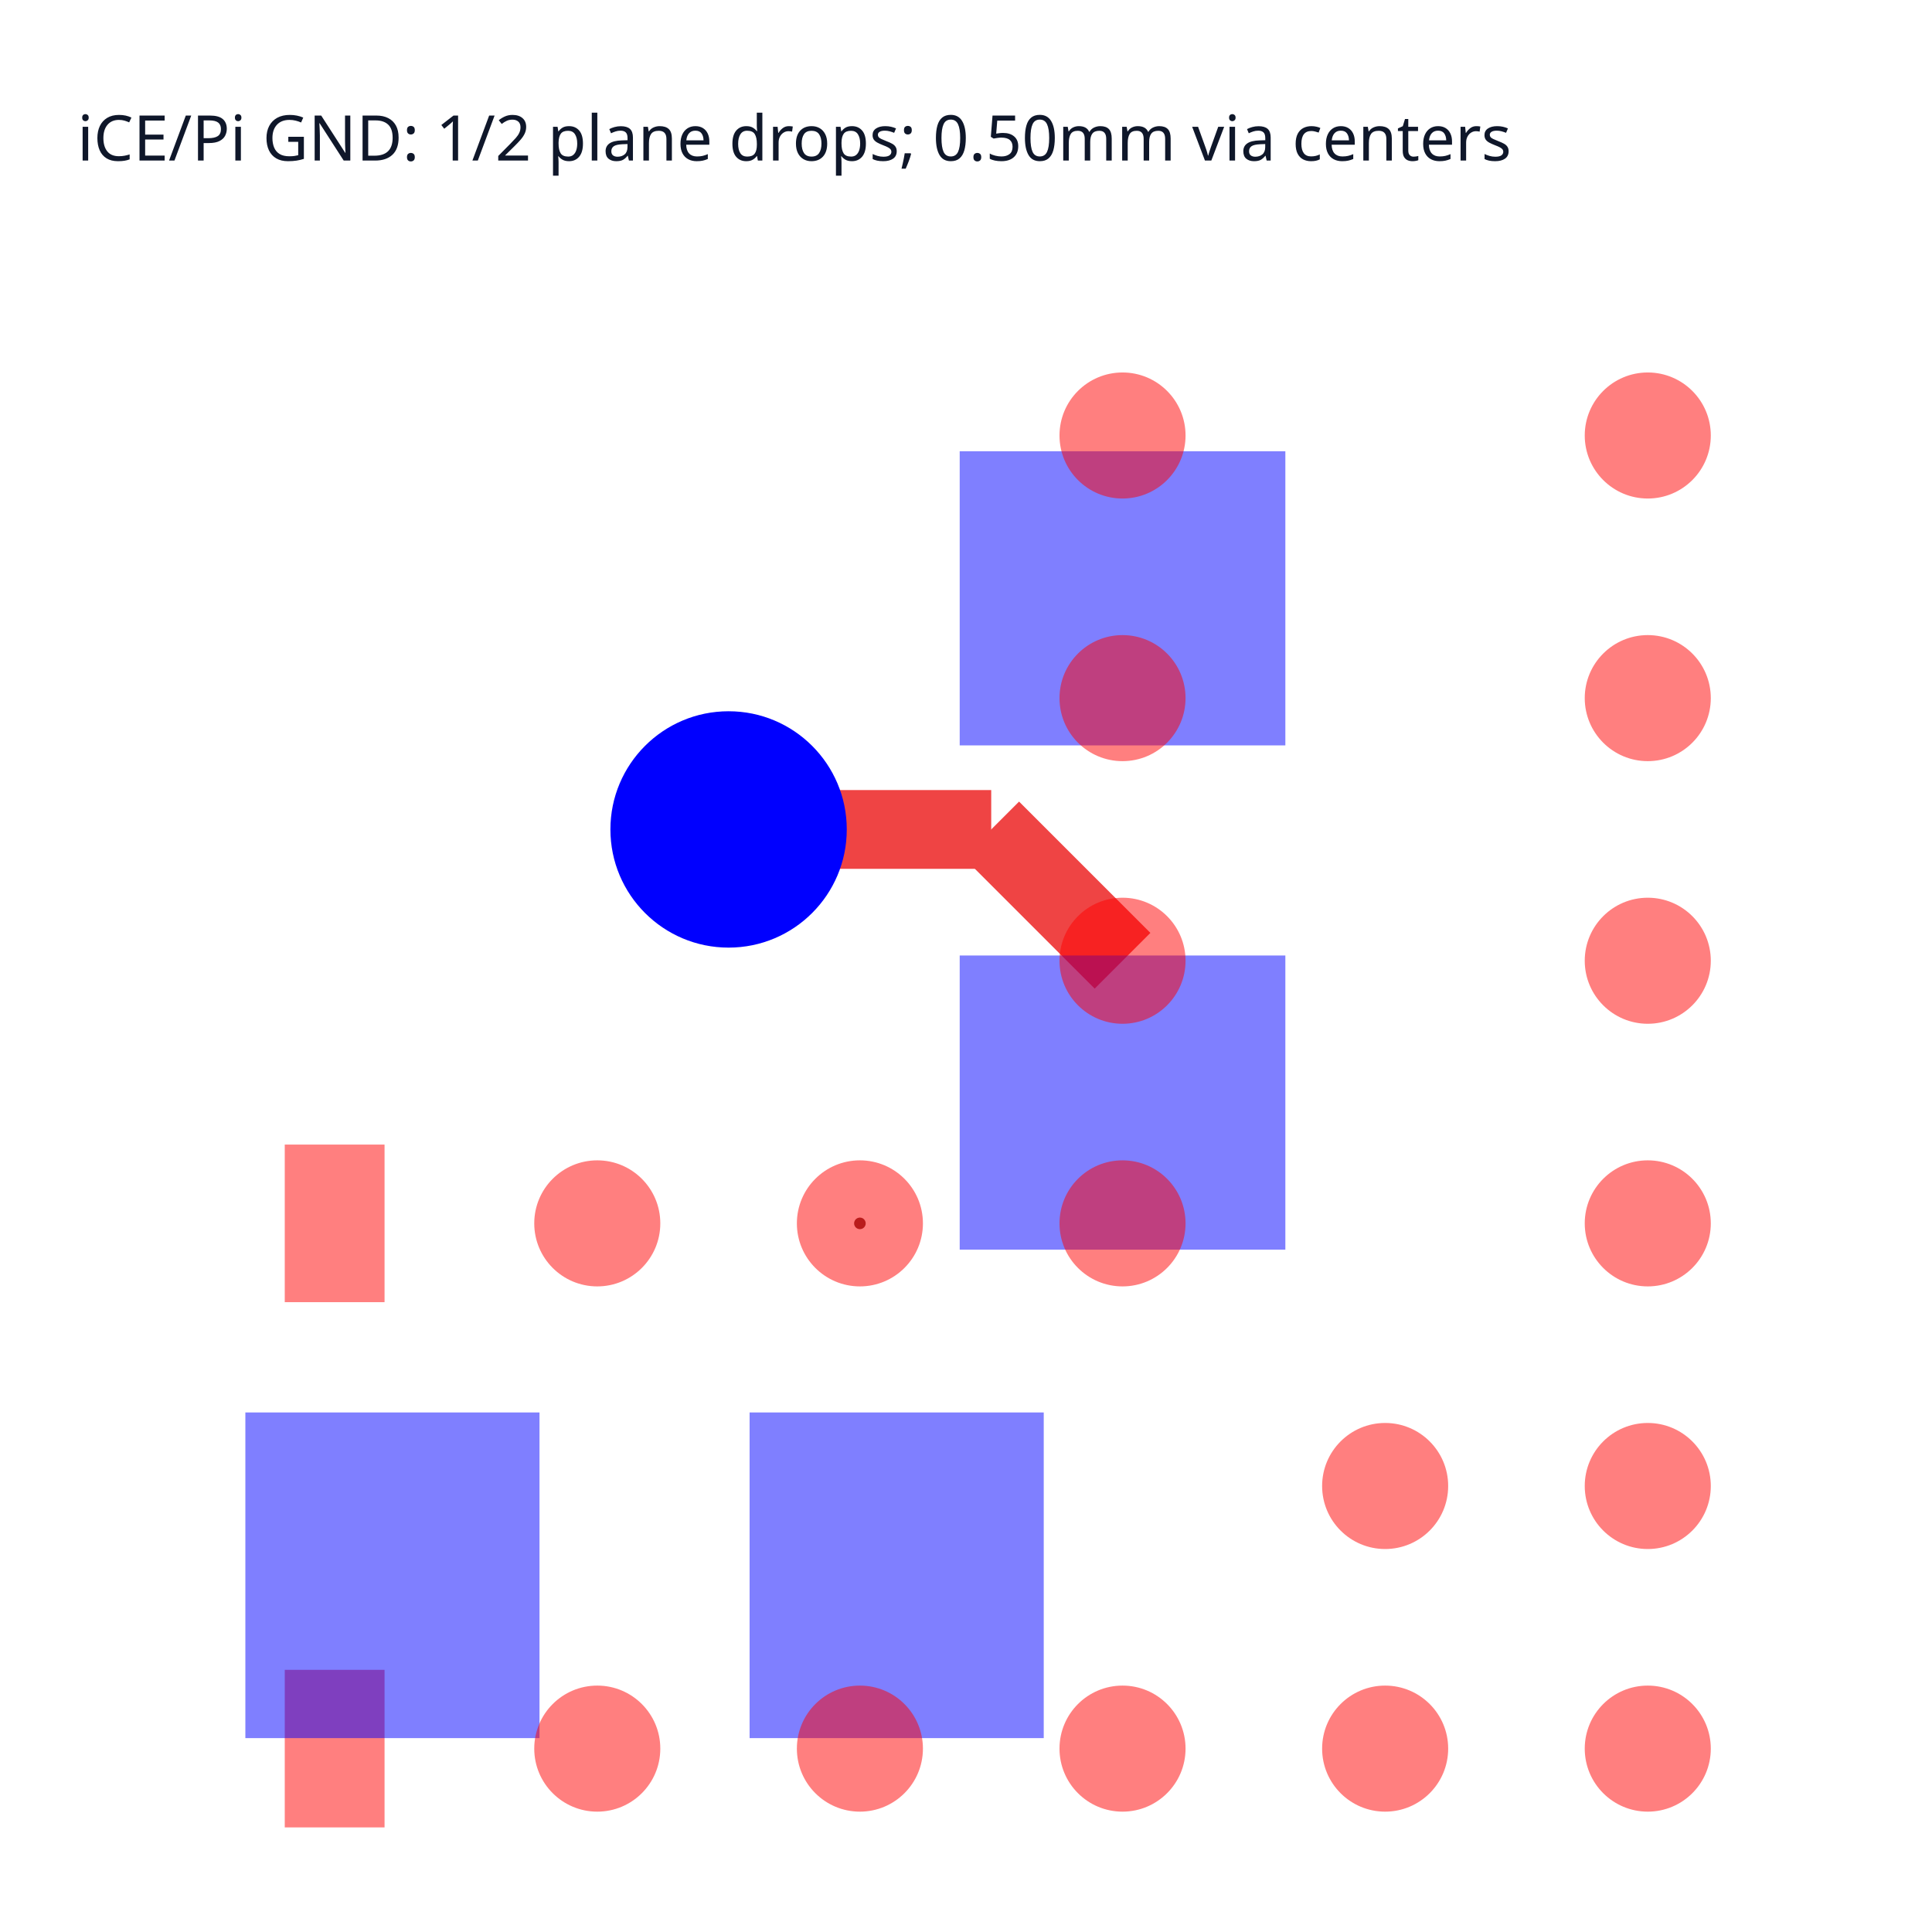
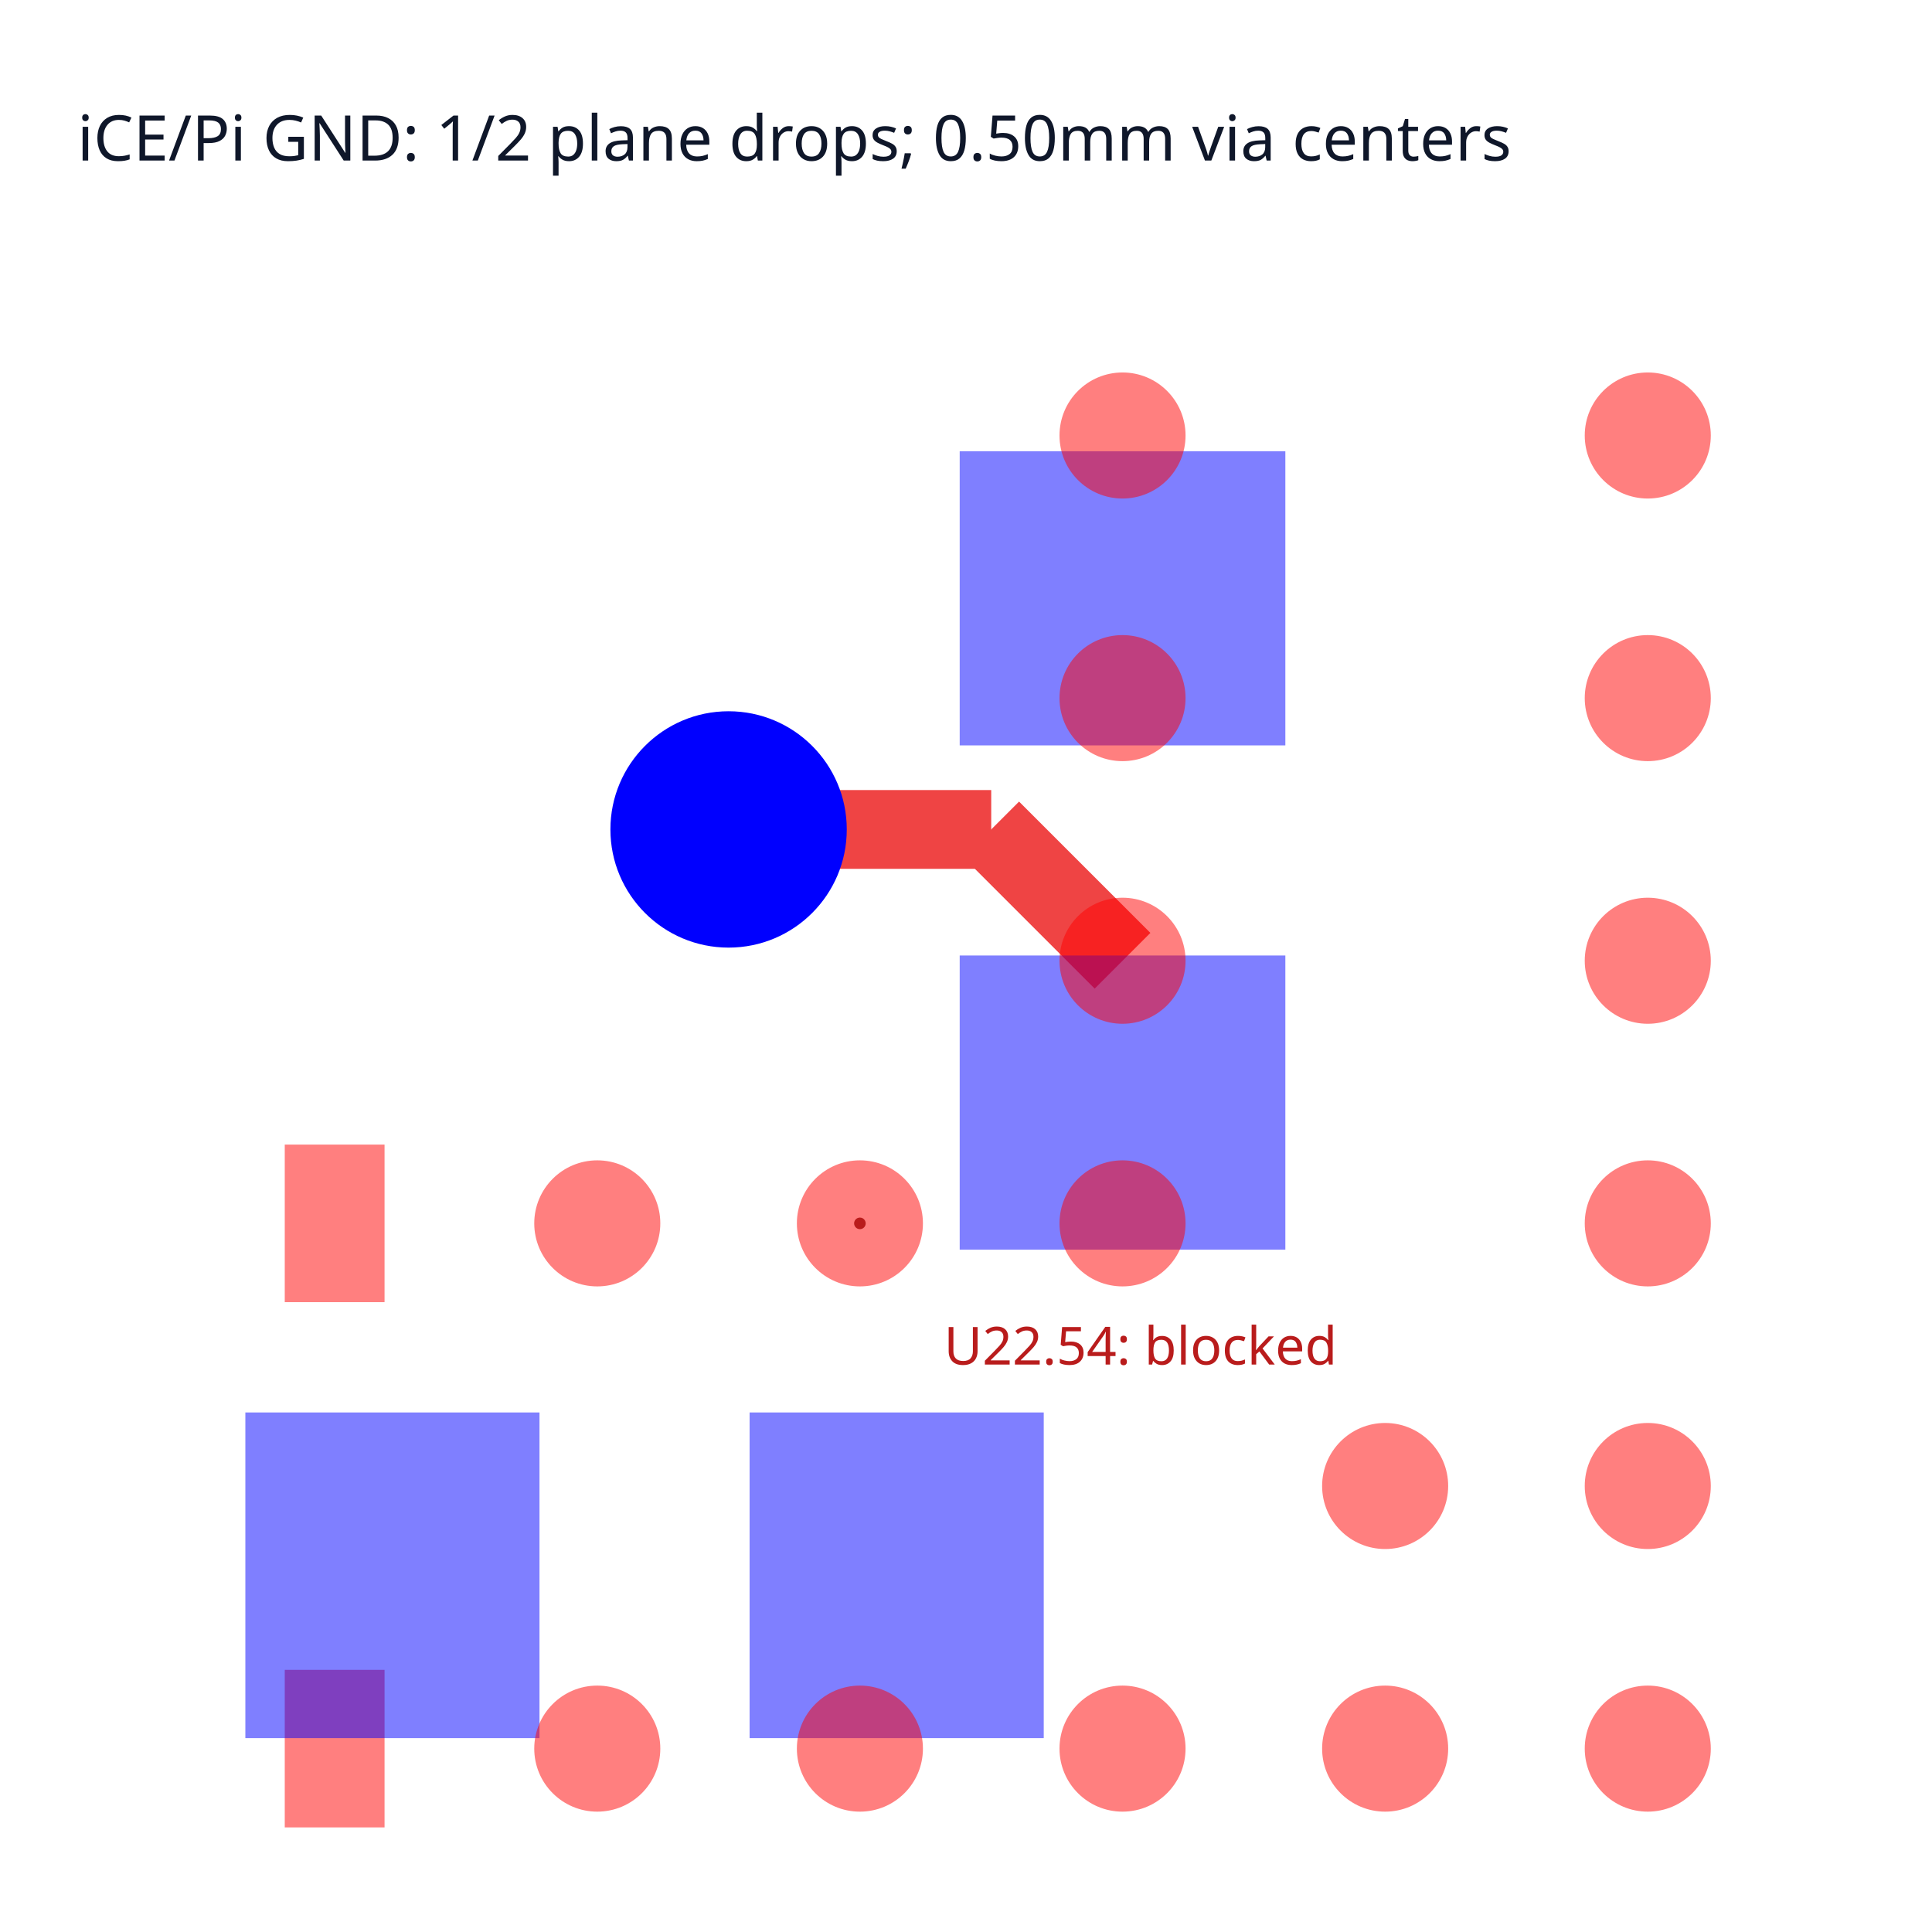
<svg xmlns="http://www.w3.org/2000/svg" width="1000" height="1000" viewBox="0 0 1000 1000">
  <rect width="100%" height="100%" fill="white" />
  <g>
    <polyline data-points="2.4899999999987585,13.829999999999984 2.2399999999987585,14.079999999999984" data-type="line" data-label="" points="581.017,497.281 513.05,429.314" fill="none" stroke="#ef4444" stroke-linejoin="round" stroke-width="40.78" />
  </g>
  <g>
    <polyline data-points="2.2399999999987585,14.079999999999984 1.739999999998759,14.079999999999984" data-type="line" data-label="" points="513.05,429.314 377.116,429.314" fill="none" stroke="#ef4444" stroke-linejoin="round" stroke-width="40.78" />
  </g>
  <g>
    <rect data-type="rect" data-label="top" data-x="0.9899999999987583" data-y="12.329999999999984" data-ccw-rotation-degrees="180" x="147.388" y="864.303" width="51.655" height="81.56" fill="rgba(255,0,0,0.5)" stroke="black" stroke-width="0.004" transform="rotate(180 173.2151 905.0827)" />
  </g>
  <g>
    <rect data-type="rect" data-label="top" data-x="0.9899999999987583" data-y="13.329999999999984" data-ccw-rotation-degrees="180" x="147.388" y="592.435" width="51.655" height="81.56" fill="rgba(255,0,0,0.5)" stroke="black" stroke-width="0.004" transform="rotate(180 173.2151 633.2151)" />
  </g>
  <g>
    <rect data-type="rect" data-label="bottom" data-x="2.4899999999987585" data-y="14.519999999999992" x="496.738" y="233.57" width="168.558" height="152.246" fill="rgba(0,0,255,0.5)" stroke="black" stroke-width="0.004" />
  </g>
  <g>
    <rect data-type="rect" data-label="bottom" data-x="2.4899999999987585" data-y="13.559999999999992" x="496.738" y="494.563" width="168.558" height="152.246" fill="rgba(0,0,255,0.5)" stroke="black" stroke-width="0.004" />
  </g>
  <g>
    <rect data-type="rect" data-label="bottom" data-x="1.099999999998762" data-y="12.659999999999982" x="126.998" y="731.087" width="152.246" height="168.558" fill="rgba(0,0,255,0.5)" stroke="black" stroke-width="0.004" />
  </g>
  <g>
    <rect data-type="rect" data-label="bottom" data-x="2.059999999998762" data-y="12.659999999999982" x="387.991" y="731.087" width="152.246" height="168.558" fill="rgba(0,0,255,0.5)" stroke="black" stroke-width="0.004" />
  </g>
  <circle data-type="circle" data-label="" data-x="1.739999999998759" data-y="14.079999999999984" cx="377.116" cy="429.314" r="61.17" fill="blue" stroke="none" stroke-width="0.004" />
  <circle data-type="circle" data-label="" data-x="3.489999999998758" data-y="12.329999999999984" cx="852.884" cy="905.083" r="32.624" fill="rgba(255,0,0,0.5)" stroke="black" stroke-width="0.004" />
  <circle data-type="circle" data-label="" data-x="2.9899999999987585" data-y="12.329999999999984" cx="716.95" cy="905.083" r="32.624" fill="rgba(255,0,0,0.5)" stroke="black" stroke-width="0.004" />
  <circle data-type="circle" data-label="" data-x="2.4899999999987585" data-y="12.329999999999984" cx="581.017" cy="905.083" r="32.624" fill="rgba(255,0,0,0.5)" stroke="black" stroke-width="0.004" />
  <circle data-type="circle" data-label="" data-x="1.9899999999987583" data-y="12.329999999999984" cx="445.083" cy="905.083" r="32.624" fill="rgba(255,0,0,0.5)" stroke="black" stroke-width="0.004" />
  <circle data-type="circle" data-label="" data-x="1.4899999999987583" data-y="12.329999999999984" cx="309.149" cy="905.083" r="32.624" fill="rgba(255,0,0,0.5)" stroke="black" stroke-width="0.004" />
  <circle data-type="circle" data-label="" data-x="3.4899999999987585" data-y="12.829999999999984" cx="852.884" cy="769.149" r="32.624" fill="rgba(255,0,0,0.5)" stroke="black" stroke-width="0.004" />
  <circle data-type="circle" data-label="" data-x="2.9899999999987585" data-y="12.829999999999984" cx="716.95" cy="769.149" r="32.624" fill="rgba(255,0,0,0.5)" stroke="black" stroke-width="0.004" />
  <circle data-type="circle" data-label="" data-x="3.4899999999987585" data-y="13.329999999999984" cx="852.884" cy="633.215" r="32.624" fill="rgba(255,0,0,0.5)" stroke="black" stroke-width="0.004" />
  <circle data-type="circle" data-label="" data-x="2.4899999999987585" data-y="13.329999999999984" cx="581.017" cy="633.215" r="32.624" fill="rgba(255,0,0,0.5)" stroke="black" stroke-width="0.004" />
  <circle data-type="circle" data-label="" data-x="1.9899999999987585" data-y="13.329999999999984" cx="445.083" cy="633.215" r="32.624" fill="rgba(255,0,0,0.5)" stroke="black" stroke-width="0.004" />
  <circle data-type="circle" data-label="" data-x="1.4899999999987583" data-y="13.329999999999984" cx="309.149" cy="633.215" r="32.624" fill="rgba(255,0,0,0.5)" stroke="black" stroke-width="0.004" />
  <circle data-type="circle" data-label="" data-x="3.4899999999987585" data-y="13.829999999999984" cx="852.884" cy="497.281" r="32.624" fill="rgba(255,0,0,0.5)" stroke="black" stroke-width="0.004" />
  <circle data-type="circle" data-label="" data-x="2.4899999999987585" data-y="13.829999999999984" cx="581.017" cy="497.281" r="32.624" fill="rgba(255,0,0,0.5)" stroke="black" stroke-width="0.004" />
  <circle data-type="circle" data-label="" data-x="3.4899999999987585" data-y="14.329999999999984" cx="852.884" cy="361.348" r="32.624" fill="rgba(255,0,0,0.5)" stroke="black" stroke-width="0.004" />
  <circle data-type="circle" data-label="" data-x="2.4899999999987585" data-y="14.329999999999984" cx="581.017" cy="361.348" r="32.624" fill="rgba(255,0,0,0.5)" stroke="black" stroke-width="0.004" />
  <circle data-type="circle" data-label="" data-x="3.4899999999987585" data-y="14.829999999999984" cx="852.884" cy="225.414" r="32.624" fill="rgba(255,0,0,0.5)" stroke="black" stroke-width="0.004" />
  <circle data-type="circle" data-label="" data-x="2.4899999999987585" data-y="14.829999999999984" cx="581.017" cy="225.414" r="32.624" fill="rgba(255,0,0,0.5)" stroke="black" stroke-width="0.004" />
+   <text data-type="text" data-label="U22.54: blocked" data-x="2.15" data-y="13.1" x="488.582" y="695.745" fill="#b91c1c" font-size="27.187" font-family="sans-serif" text-anchor="start" dominant-baseline="central">U22.54: blocked</text>
  <text data-type="text" data-label="iCE/Pi GND: 1/2 plane drops; 0.50mm via centers" data-x="0.5" data-y="15.4" x="40" y="70.449" fill="#0f172a" font-size="32.624" font-family="sans-serif" text-anchor="start" dominant-baseline="central">iCE/Pi GND: 1/2 plane drops; 0.50mm via centers</text>
  <g>
    <circle data-type="point" data-label="U22.54 / GND" data-x="1.9899999999987585" data-y="13.329999999999984" cx="445.083" cy="633.215" r="3" fill="#b91c1c" />
  </g>
  <g id="crosshair" style="display: none">
    <line id="crosshair-h" y1="0" y2="1000" stroke="#666" stroke-width="0.5" />
    <line id="crosshair-v" x1="0" x2="1000" stroke="#666" stroke-width="0.5" />
    <text id="coordinates" font-family="monospace" font-size="12" fill="#666" />
  </g>
</svg>
